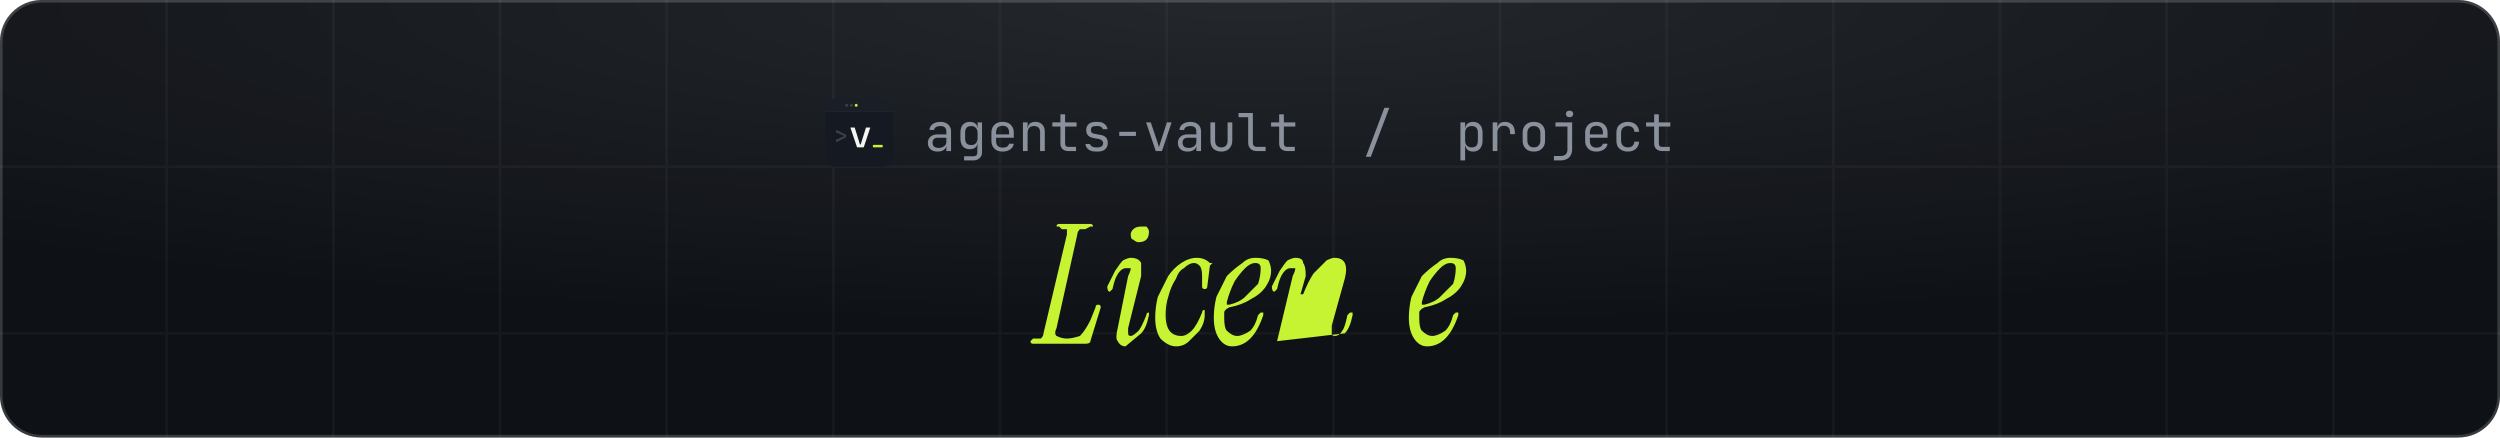
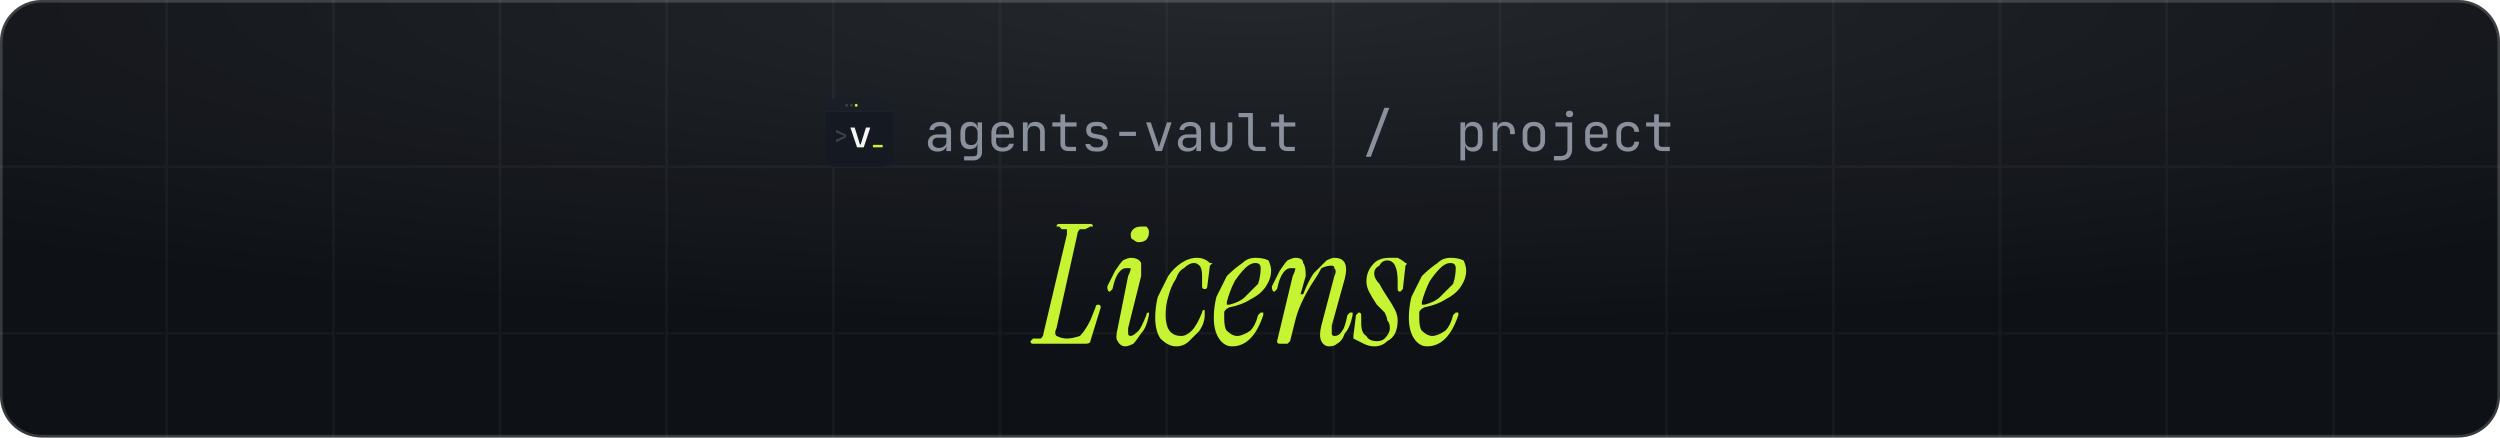
<svg xmlns="http://www.w3.org/2000/svg" width="960" height="168" viewBox="0 0 960 168" role="img" aria-label="License">
  <defs>
    <radialGradient id="l" cx="0.5" cy="0" r="0.75">
      <stop offset="0" stop-color="#fff" stop-opacity="0.09" />
      <stop offset="1" stop-color="#fff" stop-opacity="0" />
    </radialGradient>
    <clipPath id="c">
      <rect width="960" height="168" rx="16" />
    </clipPath>
-     <path id="g0" d="M5 0.2Q3.3 0.2 2.3-0.7Q1.3-1.6 1.3-3.1Q1.3-4.6 2.3-5.5Q3.3-6.4 5-6.4L8.4-6.4L8.4-7.5Q8.4-8.5 7.8-9.1Q7.2-9.6 6.1-9.6Q5.1-9.6 4.4-9.2Q3.8-8.8 3.7-8.1L1.9-8.1Q2-9.5 3.2-10.4Q4.4-11.2 6.1-11.2Q8-11.2 9.1-10.2Q10.2-9.2 10.2-7.6L10.2 0L8.4 0L8.4-2.1L8.4-2.1Q8.3-1.1 7.5-0.5Q6.6 0.2 5 0.2M5.5-1.2Q6.8-1.2 7.6-1.9Q8.4-2.5 8.4-3.5L8.4-5.1L5-5.1Q4.1-5.1 3.6-4.6Q3.1-4.1 3.1-3.2Q3.1-2.3 3.7-1.7Q4.4-1.2 5.5-1.2" />
-     <path id="g1" d="M6.7 3.6L3.2 3.6L3.2 2L6.7 2Q7.6 2 8 1.6Q8.3 1.2 8.3 0.4L8.3-1L8.4-3L8.3-3Q8.3-2 7.6-1.4Q6.8-0.7 5.4-0.7Q3.7-0.7 2.7-1.8Q1.8-2.9 1.8-4.8L1.8-7.1Q1.8-9 2.7-10.1Q3.7-11.2 5.4-11.2Q6.8-11.2 7.6-10.5Q8.3-9.9 8.3-8.9L8.4-8.9L8.4-11L10.1-11L10.1 0.4Q10.1 1.9 9.2 2.7Q8.3 3.6 6.7 3.6M6-2.3Q7.1-2.3 7.7-3Q8.4-3.7 8.4-4.9L8.4-7Q8.4-8.2 7.7-8.9Q7.1-9.6 6-9.6Q4.8-9.6 4.2-9Q3.6-8.3 3.6-7L3.6-4.9Q3.6-3.6 4.2-2.9Q4.8-2.3 6-2.3" />
-     <path id="g2" d="M6 0.2Q4.7 0.2 3.7-0.3Q2.8-0.8 2.2-1.8Q1.7-2.7 1.7-4L1.7-7Q1.7-8.3 2.2-9.2Q2.8-10.2 3.7-10.7Q4.7-11.2 6-11.2Q7.3-11.2 8.3-10.7Q9.2-10.2 9.8-9.2Q10.3-8.3 10.3-7L10.3-5.1L3.5-5.1L3.5-4Q3.5-2.7 4.1-2Q4.8-1.3 6-1.3Q7-1.3 7.7-1.7Q8.3-2.1 8.5-2.8L10.3-2.8Q10.1-1.4 8.9-0.6Q7.7 0.2 6 0.2M3.5-6.4L8.5-6.4L8.5-7Q8.5-8.3 7.9-9Q7.2-9.7 6-9.7Q4.8-9.7 4.1-9Q3.5-8.3 3.5-7" />
-     <path id="g3" d="M3.6 0L1.8 0L1.8-11L3.6-11L3.6-8.9L3.7-8.9Q3.8-9.9 4.4-10.5Q5.2-11.2 6.6-11.2Q8.2-11.2 9.2-10.2Q10.2-9.2 10.2-7.4L10.2 0L8.4 0L8.4-7.2Q8.4-8.4 7.8-9Q7.1-9.6 6.1-9.6Q4.9-9.6 4.3-9Q3.6-8.3 3.6-7" />
-     <path id="g4" d="M10.2 0L7.2 0Q5.8 0 5-0.8Q4.2-1.5 4.2-2.9L4.2-9.4L1.1-9.4L1.1-11L4.2-11L4.2-14.1L6-14.1L6-11L10.4-11L10.4-9.4L6-9.4L6-2.9Q6-1.6 7.2-1.6L10.2-1.6" />
-     <path id="g5" d="M6.5 0.2L5.7 0.2Q4.5 0.2 3.7-0.2Q2.9-0.5 2.4-1.2Q1.9-1.8 1.8-2.7L3.6-2.7Q3.7-2.1 4.3-1.8Q4.8-1.4 5.7-1.4L6.5-1.4Q7.6-1.4 8.1-1.9Q8.6-2.3 8.6-3Q8.6-3.7 8.1-4.1Q7.7-4.5 6.7-4.7L5.3-4.9Q3.6-5.2 2.9-5.9Q2.1-6.7 2.1-8.1Q2.1-9.5 3-10.3Q3.9-11.2 5.8-11.2L6.6-11.2Q8.2-11.2 9.1-10.4Q10.1-9.7 10.3-8.4L8.5-8.4Q8.4-8.9 7.9-9.2Q7.4-9.6 6.6-9.6L5.8-9.6Q4.8-9.6 4.3-9.2Q3.9-8.8 3.9-8Q3.9-7.4 4.3-7Q4.7-6.7 5.5-6.6L7-6.3Q8.8-6.1 9.6-5.3Q10.4-4.5 10.4-3.1Q10.4-1.6 9.4-0.7Q8.5 0.2 6.5 0.2" />
-     <path id="g6" d="M9.2-5.8L2.8-5.8L2.8-7.4L9.2-7.4" />
-     <path id="g7" d="M7.2 0L4.8 0L1.1-11L2.9-11L5.4-3.6Q5.6-2.9 5.8-2.3Q6-1.7 6-1.4Q6.1-1.7 6.3-2.3Q6.5-2.9 6.7-3.6L9.1-11L10.9-11" />
-     <path id="g8" d="M6 0.2Q4.1 0.2 2.9-0.9Q1.8-2.1 1.8-4L1.8-11L3.6-11L3.6-4Q3.6-2.8 4.2-2.1Q4.9-1.4 6-1.4Q7.1-1.4 7.8-2.1Q8.4-2.8 8.4-4L8.4-11L10.2-11L10.2-4Q10.2-2.1 9-0.9Q7.9 0.2 6 0.2" />
-     <path id="g9" d="M11 0L7.5 0Q6.5 0 5.8-0.4Q5.1-0.8 4.7-1.5Q4.3-2.2 4.3-3.1L4.3-13L0.6-13L0.6-14.6L6.1-14.6L6.1-3.1Q6.1-2.4 6.5-2Q6.9-1.6 7.5-1.6L11-1.6" />
-     <path id="g11" d="M3.4 2.2L1.5 2.2L8.6-16.6L10.5-16.6" />
-     <path id="g12" d="M3.6 3.6L1.8 3.6L1.8-11L3.6-11L3.6-8.9L3.7-8.9Q3.8-9.9 4.5-10.5Q5.3-11.2 6.7-11.2Q8.3-11.2 9.3-10.1Q10.3-9 10.3-7.1L10.3-3.9Q10.3-2.6 9.8-1.7Q9.4-0.8 8.6-0.3Q7.8 0.2 6.7 0.2Q5.3 0.2 4.5-0.5Q3.8-1.2 3.7-2.1L3.6-2.1L3.6 0.4L3.6 3.6M6.1-1.4Q7.2-1.4 7.9-2Q8.5-2.7 8.5-4L8.5-7Q8.5-8.3 7.9-9Q7.2-9.6 6.1-9.6Q5-9.6 4.3-8.9Q3.6-8.2 3.6-7L3.6-4Q3.6-2.8 4.3-2.1Q5-1.4 6.1-1.4" />
-     <path id="g13" d="M4 0L2.2 0L2.2-11L4-11L4-9Q4.2-9.8 4.6-10.3Q5.4-11.2 6.9-11.2Q8.6-11.2 9.7-10.1Q10.7-9 10.7-7.2L10.7-6.5L8.9-6.5L8.9-7Q8.9-8.3 8.3-9Q7.6-9.7 6.5-9.7Q5.3-9.7 4.7-9Q4-8.3 4-7" />
-     <path id="g14" d="M6 0.2Q4.7 0.2 3.7-0.3Q2.8-0.8 2.2-1.8Q1.7-2.7 1.7-4L1.7-7Q1.7-8.3 2.2-9.2Q2.8-10.2 3.7-10.7Q4.7-11.2 6-11.2Q7.3-11.2 8.3-10.7Q9.2-10.2 9.8-9.2Q10.3-8.3 10.3-7L10.3-4Q10.3-2.7 9.8-1.8Q9.2-0.8 8.3-0.3Q7.3 0.2 6 0.2M6-1.4Q7.2-1.4 7.8-2.1Q8.5-2.8 8.5-4L8.5-7Q8.5-8.2 7.8-8.9Q7.2-9.6 6-9.6Q4.8-9.6 4.2-8.9Q3.5-8.2 3.5-7L3.5-4Q3.5-2.8 4.2-2.1Q4.8-1.4 6-1.4" />
-     <path id="g15" d="M4.3 3.6L1.7 3.6L1.7 1.9L4.3 1.9Q5.5 1.9 6.2 1.3Q6.9 0.6 6.9-0.6L6.9-9.4L2.3-9.4L2.3-11L8.7-11L8.7-0.6Q8.7 1.3 7.5 2.5Q6.3 3.6 4.3 3.6M7.7-13Q7-13 6.7-13.3Q6.3-13.7 6.3-14.2Q6.3-14.8 6.7-15.2Q7-15.5 7.7-15.5Q8.4-15.5 8.7-15.2Q9.1-14.8 9.1-14.2Q9.1-13.7 8.7-13.3Q8.4-13 7.7-13" />
-     <path id="g16" d="M6.1 0.2Q4.8 0.2 3.8-0.3Q2.8-0.8 2.2-1.7Q1.7-2.7 1.7-4L1.7-7Q1.7-8.3 2.2-9.3Q2.8-10.2 3.8-10.7Q4.8-11.2 6.1-11.2Q8-11.2 9.1-10.2Q10.3-9.2 10.4-7.4L8.6-7.4Q8.5-8.5 7.9-9Q7.2-9.6 6.1-9.6Q4.9-9.6 4.2-8.9Q3.5-8.3 3.5-7L3.5-4Q3.5-2.8 4.2-2.1Q4.9-1.4 6.1-1.4Q7.2-1.4 7.9-2Q8.5-2.6 8.6-3.6L10.4-3.6Q10.3-1.8 9.1-0.8Q8 0.2 6.1 0.2" />
-     <path id="g17" d="M19 0L-1 0Q-2 0-2-1Q-2-1-1-2L0-2Q2-2 2-2Q3-3 3-4L12-42Q12-43 12-44Q11-44 10-44L9-45Q8-45 8-45Q8-46 9-46L21-46Q22-46 22-45Q21-45 21-45L19-44Q17-44 17-44Q16-43 16-42L8-6Q7-4 8-3Q10-2 12-2Q14-2 17-3Q19-5 21-9L23-14Q23-15 24-15Q25-15 25-14L21-1Q21 0 19 0" />
-     <path id="g18" d="M13-39Q12-39 11-40Q10-40 10-42Q10-43 11-44Q12-45 14-45Q15-45 16-45Q17-44 17-43Q17-41 16-40Q15-39 13-39M8 1Q6 1 5-1Q4-2 5-6L9-26Q10-28 10-29Q9-29 8-29Q7-29 6-28Q4-26 3-21Q2-20 2-20Q1-20 1-22Q3-26 4-28Q6-31 7-32Q9-33 10-33Q13-33 14-31Q14-30 14-26L9-6Q9-5 9-4Q9-3 10-3Q11-3 13-5Q14-6 16-11Q16-12 17-12Q17-12 17-11Q16-6 14-4Q12-1 110Q9 1 8 1" />
-     <path id="g19" d="M9 1Q6 1 3-2Q1-5 1-10Q1-14 2-18Q4-22 6-26Q8-29 11-31Q14-33 17-33Q20-33 22-31Q22-31 23-31Q23-31 22-30L21-22Q21-21 20-21Q19-21 19-22L19-26Q19-29 18-30Q17-31 16-31Q14-31 12-29Q10-28 9-25Q7-22 6-18Q5-15 5-11Q5-3 11-3Q13-3 15-5Q17-7 19-12Q19-13 20-13Q20-13 20-13Q20-12 20-11Q20-8 18-5Q16-3 14-1Q12 1 9 1" />
-     <path id="g20" d="M8 1Q5 1 3-2Q1-5 1-10Q1-14 2-18Q4-22 6-26Q9-29 12-31Q14-33 17-33Q20-33 22-32Q23-30 23-28Q23-25 21-22Q19-19 15-17Q12-15 7-14Q5-13 5-12Q5-12 5-11Q5-11 5-10Q5-6 6-5Q8-3 10-3Q12-3 15-5Q17-7 18-11Q19-12 19-12Q20-12 20-12Q20-11 20-11Q18-5 15-2Q12 1 8 1M6-16Q6-16 6-15Q6-15 7-15Q11-16 13-18Q16-21 18-23Q19-26 19-29Q19-31 17-31Q15-31 13-29Q11-27 9-24Q7-20 6-16" />
-     <path id="g21" d="M3-1L9-26Q10-28 10-29Q9-29 8-29Q7-29 6-28Q4-26 3-21Q2-20 2-20Q1-20 1-22Q3-26 4-28Q6-31 7-32Q9-33 10-33Q13-33 13-31Q14-30 14-26L12-19Q12-19 12-19Q12-19 13-19Q15-24 17-27Q20-30 22-32Q24-33 25-33Q28-33 29-31Q30-29 29-25L24-7Q24-5 24-4Q24-3 25-3Q27-3 28-5Q29-6 30-11Q31-12 31-12Q32-12 32-12Q32-11 32-11Q31-6 29-4Q28-1 260Q25 1 23 1Q21 1 20-1Q19-3 20-7L25-26Q26-28 25-29Q25-30 24-30Q22-30 20-29Q19-27 17-24Q15-21 13-17Q11-13 10-9Q9-5 8-1Q7 0 7 0L4 0Q3 0 3-1" />
-     <path id="g22" d="M7 1Q5 1 30Q1-1-1-2Q-1-2-1-3L0-11Q1-12 1-12Q2-12 2-11L2-8Q2-4 4-3Q5-1 8-1Q10-1 11-2Q13-4 13-6Q13-8 12-9Q12-10 11-12Q10-13 8-15Q6-18 5-20Q4-22 4-24Q4-28 7-31Q9-33 13-33Q15-33 16-33Q18-32 19-31Q20-31 19-30L18-21Q17-20 17-20Q16-20 16-21L16-24Q16-28 15-30Q14-32 12-32Q10-32 9-30Q7-29 7-27Q7-25 9-23Q10-21 12-18Q14-15 15-13Q16-11 16-9Q16-6 15-4Q14-2 12-1Q10 1 7 1" />
+     <path id="g0" d="M5.0 0.2L5.0 0.2Q3.3 0.2 2.3-0.7Q1.3-1.6 1.3-3.1L1.3-3.1Q1.3-4.6 2.3-5.5Q3.3-6.4 5-6.4L5-6.4L8.4-6.4L8.4-7.5Q8.4-8.5 7.8-9.1Q7.2-9.6 6.1-9.6L6.1-9.6Q5.1-9.6 4.4-9.2Q3.8-8.8 3.7-8.1L3.7-8.1L1.9-8.1Q2.0-9.5 3.2-10.4Q4.4-11.2 6.1-11.2L6.1-11.2Q8-11.2 9.1-10.2Q10.2-9.2 10.2-7.6L10.2-7.6L10.2 0L8.4 0L8.4-2.1L8.4-2.1Q8.3-1.1 7.5-0.5L7.5-0.5Q6.6 0.2 5.0 0.2ZM5.5-1.2L5.5-1.2Q6.8-1.2 7.6-1.9Q8.4-2.5 8.4-3.5L8.4-3.5L8.4-5.1L5.0-5.1Q4.1-5.1 3.6-4.6Q3.1-4.1 3.1-3.2L3.1-3.2Q3.1-2.3 3.7-1.8Q4.4-1.2 5.5-1.2Z" />
+     <path id="g1" d="M6.7 3.6L3.2 3.6L3.2 2.0L6.7 2.0Q7.6 2.0 8.0 1.6Q8.3 1.2 8.3 0.4L8.3 0.4L8.3-1L8.4-3L8.3-3Q8.3-2.0 7.6-1.4L7.6-1.4Q6.8-0.7 5.4-0.7L5.4-0.7Q3.7-0.7 2.7-1.8Q1.8-2.9 1.8-4.8L1.8-4.8L1.8-7.1Q1.8-9 2.7-10.1Q3.7-11.2 5.4-11.2L5.4-11.2Q6.8-11.2 7.6-10.5L7.6-10.5Q8.3-9.9 8.3-8.9L8.3-8.9L8.4-8.9L8.4-11L10.1-11L10.1 0.4Q10.1 1.9 9.2 2.7Q8.3 3.6 6.7 3.6L6.7 3.6ZM6.0-2.3L6.0-2.3Q7.1-2.3 7.7-3.0Q8.4-3.7 8.4-4.9L8.4-4.9L8.4-7Q8.4-8.2 7.7-8.9Q7.1-9.6 6.0-9.6L6.0-9.6Q4.8-9.6 4.2-9.0Q3.6-8.3 3.6-7L3.6-7L3.6-4.9Q3.6-3.6 4.2-2.9Q4.8-2.3 6.0-2.3Z" />
+     <path id="g2" d="M6 0.2L6 0.2Q4.7 0.2 3.7-0.3Q2.8-0.8 2.2-1.8Q1.7-2.7 1.7-4L1.7-4L1.7-7Q1.7-8.3 2.2-9.2Q2.8-10.2 3.7-10.7Q4.7-11.2 6-11.2Q7.3-11.2 8.3-10.7Q9.2-10.2 9.8-9.2Q10.3-8.3 10.3-7L10.3-7L10.3-5.1L3.5-5.1L3.5-4Q3.5-2.7 4.1-2.0Q4.8-1.3 6-1.3L6-1.3Q7.0-1.3 7.7-1.7Q8.3-2.1 8.5-2.8L8.5-2.8L10.3-2.8Q10.1-1.4 8.9-0.6Q7.7 0.2 6 0.2ZM3.5-6.4L8.5-6.4L8.5-7Q8.5-8.3 7.9-9Q7.2-9.7 6-9.7L6-9.7Q4.8-9.7 4.1-9Q3.5-8.3 3.5-7L3.5-7L3.5-6.4Z" />
+     <path id="g3" d="M3.6 0L1.8 0L1.8-11L3.6-11L3.6-8.9L3.7-8.9Q3.8-9.9 4.4-10.5L4.4-10.5Q5.2-11.2 6.6-11.2L6.6-11.2Q8.2-11.2 9.2-10.2Q10.2-9.2 10.2-7.4L10.2-7.4L10.2 0L8.4 0L8.4-7.2Q8.4-8.4 7.8-9.0Q7.1-9.6 6.1-9.6L6.1-9.6Q4.9-9.6 4.3-9.0Q3.6-8.3 3.6-7L3.6-7L3.6 0Z" />
+     <path id="g4" d="M10.2 0L7.2 0Q5.8 0 5.0-0.8Q4.2-1.5 4.2-2.9L4.2-2.9L4.2-9.4L1.1-9.4L1.1-11L4.2-11L4.2-14.1L6-14.1L6-11L10.4-11L10.4-9.4L6-9.4L6-2.9Q6-1.6 7.2-1.6L7.2-1.6L10.2-1.6L10.2 0Z" />
+     <path id="g5" d="M6.5 0.2L5.7 0.2Q4.5 0.2 3.7-0.2Q2.9-0.5 2.4-1.2Q1.9-1.8 1.8-2.7L1.8-2.7L3.6-2.7Q3.7-2.1 4.3-1.8Q4.8-1.4 5.7-1.4L5.7-1.4L6.5-1.4Q7.6-1.4 8.1-1.9Q8.6-2.3 8.6-3.0L8.6-3.0Q8.6-3.7 8.1-4.1Q7.7-4.5 6.7-4.7L6.7-4.7L5.3-4.9Q3.6-5.2 2.9-5.9Q2.1-6.7 2.1-8.1L2.1-8.1Q2.1-9.5 3-10.3Q3.9-11.2 5.8-11.2L5.8-11.2L6.6-11.2Q8.2-11.2 9.1-10.4Q10.1-9.7 10.3-8.4L10.3-8.4L8.5-8.4Q8.4-8.9 7.9-9.3Q7.4-9.6 6.6-9.6L6.6-9.6L5.8-9.6Q4.8-9.6 4.3-9.2Q3.9-8.8 3.9-8.0L3.9-8.0Q3.9-7.4 4.3-7.0Q4.7-6.7 5.5-6.6L5.5-6.6L7-6.3Q8.8-6.1 9.6-5.3Q10.4-4.5 10.4-3.1L10.4-3.1Q10.4-1.6 9.4-0.7Q8.5 0.2 6.5 0.2L6.5 0.2Z" />
+     <path id="g6" d="M9.2-5.8L2.8-5.8L2.8-7.4L9.2-7.4L9.2-5.8Z" />
+     <path id="g7" d="M7.2 0L4.8 0L1.1-11L2.9-11L5.4-3.6Q5.6-2.9 5.8-2.3Q6.0-1.7 6.0-1.4L6.0-1.4Q6.1-1.7 6.3-2.3Q6.5-2.9 6.7-3.6L6.7-3.6L9.1-11L10.9-11L7.2 0Z" />
+     <path id="g8" d="M6.0 0.2L6.0 0.2Q4.1 0.2 2.9-0.9Q1.8-2.1 1.8-4L1.8-4L1.8-11L3.6-11L3.6-4Q3.6-2.8 4.2-2.1Q4.9-1.4 6.0-1.4L6.0-1.4Q7.1-1.4 7.8-2.1Q8.4-2.8 8.4-4L8.4-4L8.4-11L10.2-11L10.2-4Q10.2-2.1 9.0-0.9Q7.9 0.2 6.0 0.2Z" />
+     <path id="g9" d="M11 0L7.5 0Q6.5 0 5.8-0.4Q5.1-0.8 4.7-1.5Q4.3-2.2 4.3-3.1L4.3-3.1L4.3-13.0L0.6-13.0L0.6-14.6L6.1-14.6L6.1-3.1Q6.1-2.4 6.5-2.0Q6.9-1.6 7.5-1.6L7.5-1.6L11-1.6L11 0Z" />
+     <path id="g11" d="M3.4 2.2L1.5 2.2L8.6-16.6L10.5-16.6L3.4 2.2Z" />
+     <path id="g12" d="M3.6 3.6L1.8 3.6L1.8-11L3.6-11L3.6-8.9L3.7-8.9Q3.8-9.9 4.5-10.5L4.5-10.5Q5.3-11.2 6.7-11.2L6.7-11.2Q8.3-11.2 9.3-10.1Q10.3-9.0 10.3-7.1L10.3-7.1L10.3-3.9Q10.3-2.6 9.8-1.7Q9.4-0.8 8.6-0.3Q7.8 0.2 6.7 0.2L6.7 0.2Q5.3 0.2 4.5-0.5L4.5-0.5Q3.8-1.2 3.7-2.1L3.7-2.1L3.6-2.1L3.6 0.4L3.6 3.6ZM6.1-1.4L6.1-1.4Q7.2-1.4 7.9-2.0Q8.5-2.7 8.5-4L8.5-4L8.5-7Q8.5-8.3 7.9-9.0Q7.2-9.6 6.1-9.6L6.1-9.6Q5.0-9.6 4.3-8.9Q3.6-8.2 3.6-7L3.6-7L3.6-4Q3.6-2.8 4.3-2.1Q5.0-1.4 6.1-1.4Z" />
+     <path id="g13" d="M4.0 0L2.2 0L2.2-11L4.0-11L4.0-9.0Q4.2-9.8 4.6-10.3L4.6-10.3Q5.4-11.2 6.9-11.2L6.9-11.2Q8.6-11.2 9.7-10.1Q10.7-9.0 10.7-7.2L10.7-7.2L10.7-6.5L8.9-6.5L8.9-7Q8.9-8.3 8.3-9.0Q7.6-9.7 6.5-9.7L6.5-9.7Q5.3-9.7 4.7-9.0Q4.0-8.3 4.0-7L4.0-7L4.0 0Z" />
+     <path id="g14" d="M6 0.2L6 0.2Q4.7 0.2 3.7-0.3Q2.8-0.8 2.2-1.8Q1.7-2.7 1.7-4.0L1.7-4.0L1.7-7.0Q1.7-8.3 2.2-9.2Q2.8-10.2 3.7-10.7Q4.7-11.2 6-11.2L6-11.2Q7.3-11.2 8.3-10.7Q9.2-10.2 9.8-9.2Q10.3-8.3 10.3-7.0L10.3-7.0L10.3-4.0Q10.3-2.7 9.8-1.8Q9.2-0.8 8.3-0.3Q7.3 0.2 6 0.2ZM6-1.4L6-1.4Q7.2-1.4 7.8-2.1Q8.5-2.8 8.5-4.0L8.5-4.0L8.5-7.0Q8.5-8.2 7.8-8.9Q7.2-9.6 6-9.6L6-9.6Q4.8-9.6 4.2-8.9Q3.5-8.2 3.5-7.0L3.5-7.0L3.5-4.0Q3.5-2.8 4.2-2.1Q4.8-1.4 6-1.4Z" />
+     <path id="g15" d="M4.3 3.6L1.7 3.6L1.7 1.9L4.3 1.9Q5.5 1.9 6.2 1.3Q6.9 0.6 6.9-0.6L6.9-0.6L6.9-9.4L2.3-9.4L2.3-11L8.7-11L8.7-0.6Q8.7 1.3 7.5 2.5Q6.3 3.6 4.3 3.6L4.3 3.6ZM7.7-13.0L7.7-13.0Q7.0-13.0 6.7-13.3Q6.3-13.7 6.3-14.2L6.3-14.2Q6.3-14.8 6.7-15.2Q7.0-15.5 7.7-15.5L7.7-15.5Q8.4-15.5 8.7-15.2Q9.1-14.8 9.1-14.2L9.1-14.2Q9.1-13.7 8.7-13.3Q8.4-13.0 7.7-13.0Z" />
+     <path id="g16" d="M6.1 0.2L6.1 0.2Q4.8 0.2 3.8-0.3Q2.8-0.8 2.2-1.8Q1.7-2.7 1.7-4L1.7-4L1.7-7Q1.7-8.3 2.2-9.3Q2.8-10.2 3.8-10.7Q4.8-11.2 6.1-11.2L6.1-11.2Q8.0-11.2 9.1-10.2Q10.3-9.2 10.4-7.4L10.4-7.4L8.6-7.4Q8.5-8.5 7.9-9.0Q7.2-9.6 6.1-9.6L6.1-9.6Q4.9-9.6 4.2-8.9Q3.5-8.3 3.5-7.0L3.5-7.0L3.5-4Q3.5-2.8 4.2-2.1Q4.9-1.4 6.1-1.4L6.1-1.4Q7.2-1.4 7.9-2.0Q8.5-2.6 8.6-3.6L8.6-3.6L10.4-3.6Q10.3-1.8 9.1-0.8Q8.0 0.2 6.1 0.2Z" />
+     <path id="g17" d="M19 0L-1 0Q-2 0-2-1L-2-1Q-2-1-1-2L-1-2L0-2Q2-2 2-2Q3-3 3-4L3-4L12-42Q12-43 12-44Q11-44 10-44L10-44L9-45Q8-45 8-45L8-45Q8-46 9-46L9-46L21-46Q22-46 22-45L22-45Q21-45 21-45L21-45L19-44Q17-44 17-44Q16-43 16-42L16-42L8-6Q7-4 8-3Q10-2 12-2L12-2Q14-2 17-3Q19-5 21-9L21-9L23-14Q23-15 24-15L24-15Q25-15 25-14L25-14L21-1Q21 0 19 0L19 0Z" />
+     <path id="g18" d="M13-39L13-39Q12-39 11-40Q10-40 10-42L10-42Q10-43 11-44Q12-45 14-45L14-45Q15-45 16-45Q17-44 17-43L17-43Q17-41 16-40Q15-39 13-39ZM8 1L8 1Q6 1 5-1Q4-2 5-6L5-6L9-26Q10-28 10-29Q9-29 8-29L8-29Q7-29 6-28Q4-26 3-21L3-21Q2-20 2-20L2-20Q1-20 1-22L1-22Q3-26 4-28Q6-31 7-32Q9-33 10-33L10-33Q13-33 14-31Q14-30 14-26L14-26L9-6Q9-5 9-4Q9-3 10-3L10-3Q11-3 13-5Q14-6 16-11L16-11Q16-12 17-12L17-12Q17-12 17-11L17-11Q16-6 14-4Q12-1 11-0Q9 1 8 1Z" />
+     <path id="g19" d="M9 1L9 1Q6 1 3-2Q1-5 1-10L1-10Q1-14 2-18Q4-22 6-26Q8-29 11-31Q14-33 17-33L17-33Q20-33 22-31L22-31Q22-31 23-31Q23-31 22-30L22-30L21-22Q21-21 20-21L20-21Q19-21 19-22L19-22L19-26Q19-29 18-30Q17-31 16-31L16-31Q14-31 12-29Q10-28 9-25Q7-22 6-18Q5-15 5-11L5-11Q5-3 11-3L11-3Q13-3 15-5Q17-7 19-12L19-12Q19-13 20-13L20-13Q20-13 20-13Q20-12 20-11L20-11Q20-8 18-5Q16-3 14-1Q12 1 9 1Z" />
+     <path id="g20" d="M8 1L8 1Q5 1 3-2Q1-5 1-10L1-10Q1-14 2-18Q4-22 6-26Q9-29 12-31Q14-33 17-33L17-33Q20-33 22-32Q23-30 23-28L23-28Q23-25 21-22Q19-19 15-17Q12-15 7-14L7-14Q5-13 5-12L5-12Q5-12 5-11Q5-11 5-10L5-10Q5-6 6-5Q8-3 10-3L10-3Q12-3 15-5Q17-7 18-11L18-11Q19-12 19-12L19-12Q20-12 20-12Q20-11 20-11L20-11Q18-5 15-2Q12 1 8 1ZM6-16L6-16Q6-16 6-15Q6-15 7-15L7-15Q11-16 13-18Q16-21 18-23Q19-26 19-29L19-29Q19-31 17-31L17-31Q15-31 13-29Q11-27 9-24Q7-20 6-16Z" />
+     <path id="g21" d="M3-1L3-1L9-26Q10-28 10-29Q9-29 8-29L8-29Q7-29 6-28Q4-26 3-21L3-21Q2-20 2-20L2-20Q1-20 1-22L1-22Q3-26 4-28Q6-31 7-32Q9-33 10-33L10-33Q13-33 13-31Q14-30 14-26L14-26L12-19Q12-19 12-19Q12-19 13-19L13-19Q15-24 17-27Q20-30 22-32Q24-33 25-33L25-33Q28-33 29-31Q30-29 29-25L29-25L24-7Q24-5 24-4Q24-3 25-3L25-3Q27-3 28-5Q29-6 30-11L30-11Q31-12 31-12L31-12Q32-12 32-12Q32-11 32-11L32-11Q31-6 29-4Q28-1 26-0Q25 1 23 1L23 1Q21 1 20-1Q19-3 20-7L20-7L25-26Q26-28 25-29Q25-30 24-30L24-30Q22-30 20-29Q19-27 17-24Q15-21 13-17Q11-13 10-9Q9-5 8-1L8-1Q7 0 7 0L7 0L4 0Q3 0 3-1Z" />
+     <path id="g22" d="M7 1L7 1Q5 1 3-0Q1-1-1-2L-1-2Q-1-2-1-3L-1-3L0-11Q1-12 1-12L1-12Q2-12 2-11L2-11L2-8Q2-4 4-3Q5-1 8-1L8-1Q10-1 11-2Q13-4 13-6L13-6Q13-8 12-9Q12-10 11-12Q10-13 8-15L8-15Q6-18 5-20Q4-22 4-24L4-24Q4-28 7-31Q9-33 13-33L13-33Q15-33 16-33Q18-32 19-31L19-31Q20-31 19-30L19-30L18-21Q17-20 17-20L17-20Q16-20 16-21L16-21L16-24Q16-28 15-30Q14-32 12-32L12-32Q10-32 9-30Q7-29 7-27L7-27Q7-25 9-23Q10-21 12-18L12-18Q14-15 15-13Q16-11 16-9L16-9Q16-6 15-4Q14-2 12-1Q10 1 7 1Z" />
  </defs>
  <g clip-path="url(#c)">
    <rect width="960" height="168" fill="#0e1116" />
    <path d="M64 0V168M128 0V168M192 0V168M256 0V168M320 0V168M384 0V168M448 0V168M512 0V168M576 0V168M640 0V168M704 0V168M768 0V168M832 0V168M896 0V168M0 64H960M0 128H960" stroke="#f5f5f2" stroke-opacity="0.04" fill="none" />
    <rect width="960" height="168" fill="url(#l)" />
    <g transform="translate(317 38) scale(0.02539062)">
      <rect width="1024" height="1024" rx="160" fill="#151a22" />
      <rect width="1024" height="190" fill="#1a1f27" />
      <rect y="190" width="1024" height="4" fill="#2a313c" />
      <circle cx="320" cy="96" r="22" fill="#3a424e" />
      <circle cx="392" cy="96" r="22" fill="#3a424e" />
      <circle cx="464" cy="96" r="22" fill="#c6f432" />
      <path d="M158 467L310 541V581L158 655V617L287 561L158 505Z" fill="#3a424e" />
      <path d="M376 432H441L521 688H532L612 432H677L578 732H477Z" fill="#f5f5f2" />
      <rect x="716" y="694.5" width="149" height="37.5" rx="9" fill="#c6f432" />
    </g>
    <g fill="#8a919c">
      <use href="#g0" x="355" y="58" />
      <use href="#g1" x="367" y="58" />
      <use href="#g2" x="379" y="58" />
      <use href="#g3" x="391" y="58" />
      <use href="#g4" x="403" y="58" />
      <use href="#g5" x="415" y="58" />
      <use href="#g6" x="427" y="58" />
      <use href="#g7" x="439" y="58" />
      <use href="#g0" x="451" y="58" />
      <use href="#g8" x="463" y="58" />
      <use href="#g9" x="475" y="58" />
      <use href="#g4" x="487" y="58" />
      <use href="#g11" x="523" y="58" />
      <use href="#g12" x="559" y="58" />
      <use href="#g13" x="571" y="58" />
      <use href="#g14" x="583" y="58" />
      <use href="#g15" x="595" y="58" />
      <use href="#g2" x="607" y="58" />
      <use href="#g16" x="619" y="58" />
      <use href="#g4" x="631" y="58" />
    </g>
    <g fill="#f5f5f2" />
    <g fill="#c6f432">
      <use href="#g17" x="397.7" y="132" />
      <use href="#g18" x="424.2" y="132" />
      <use href="#g19" x="442.6" y="132" />
      <use href="#g20" x="465.1" y="132" />
      <use href="#g21" x="487.4" y="132" />
      <use href="#g22" x="520.7" y="132" />
      <use href="#g20" x="540" y="132" />
    </g>
  </g>
  <rect x="0.5" y="0.5" width="959" height="167" rx="15.5" fill="none" stroke="#f5f5f2" stroke-opacity="0.18" />
</svg>
